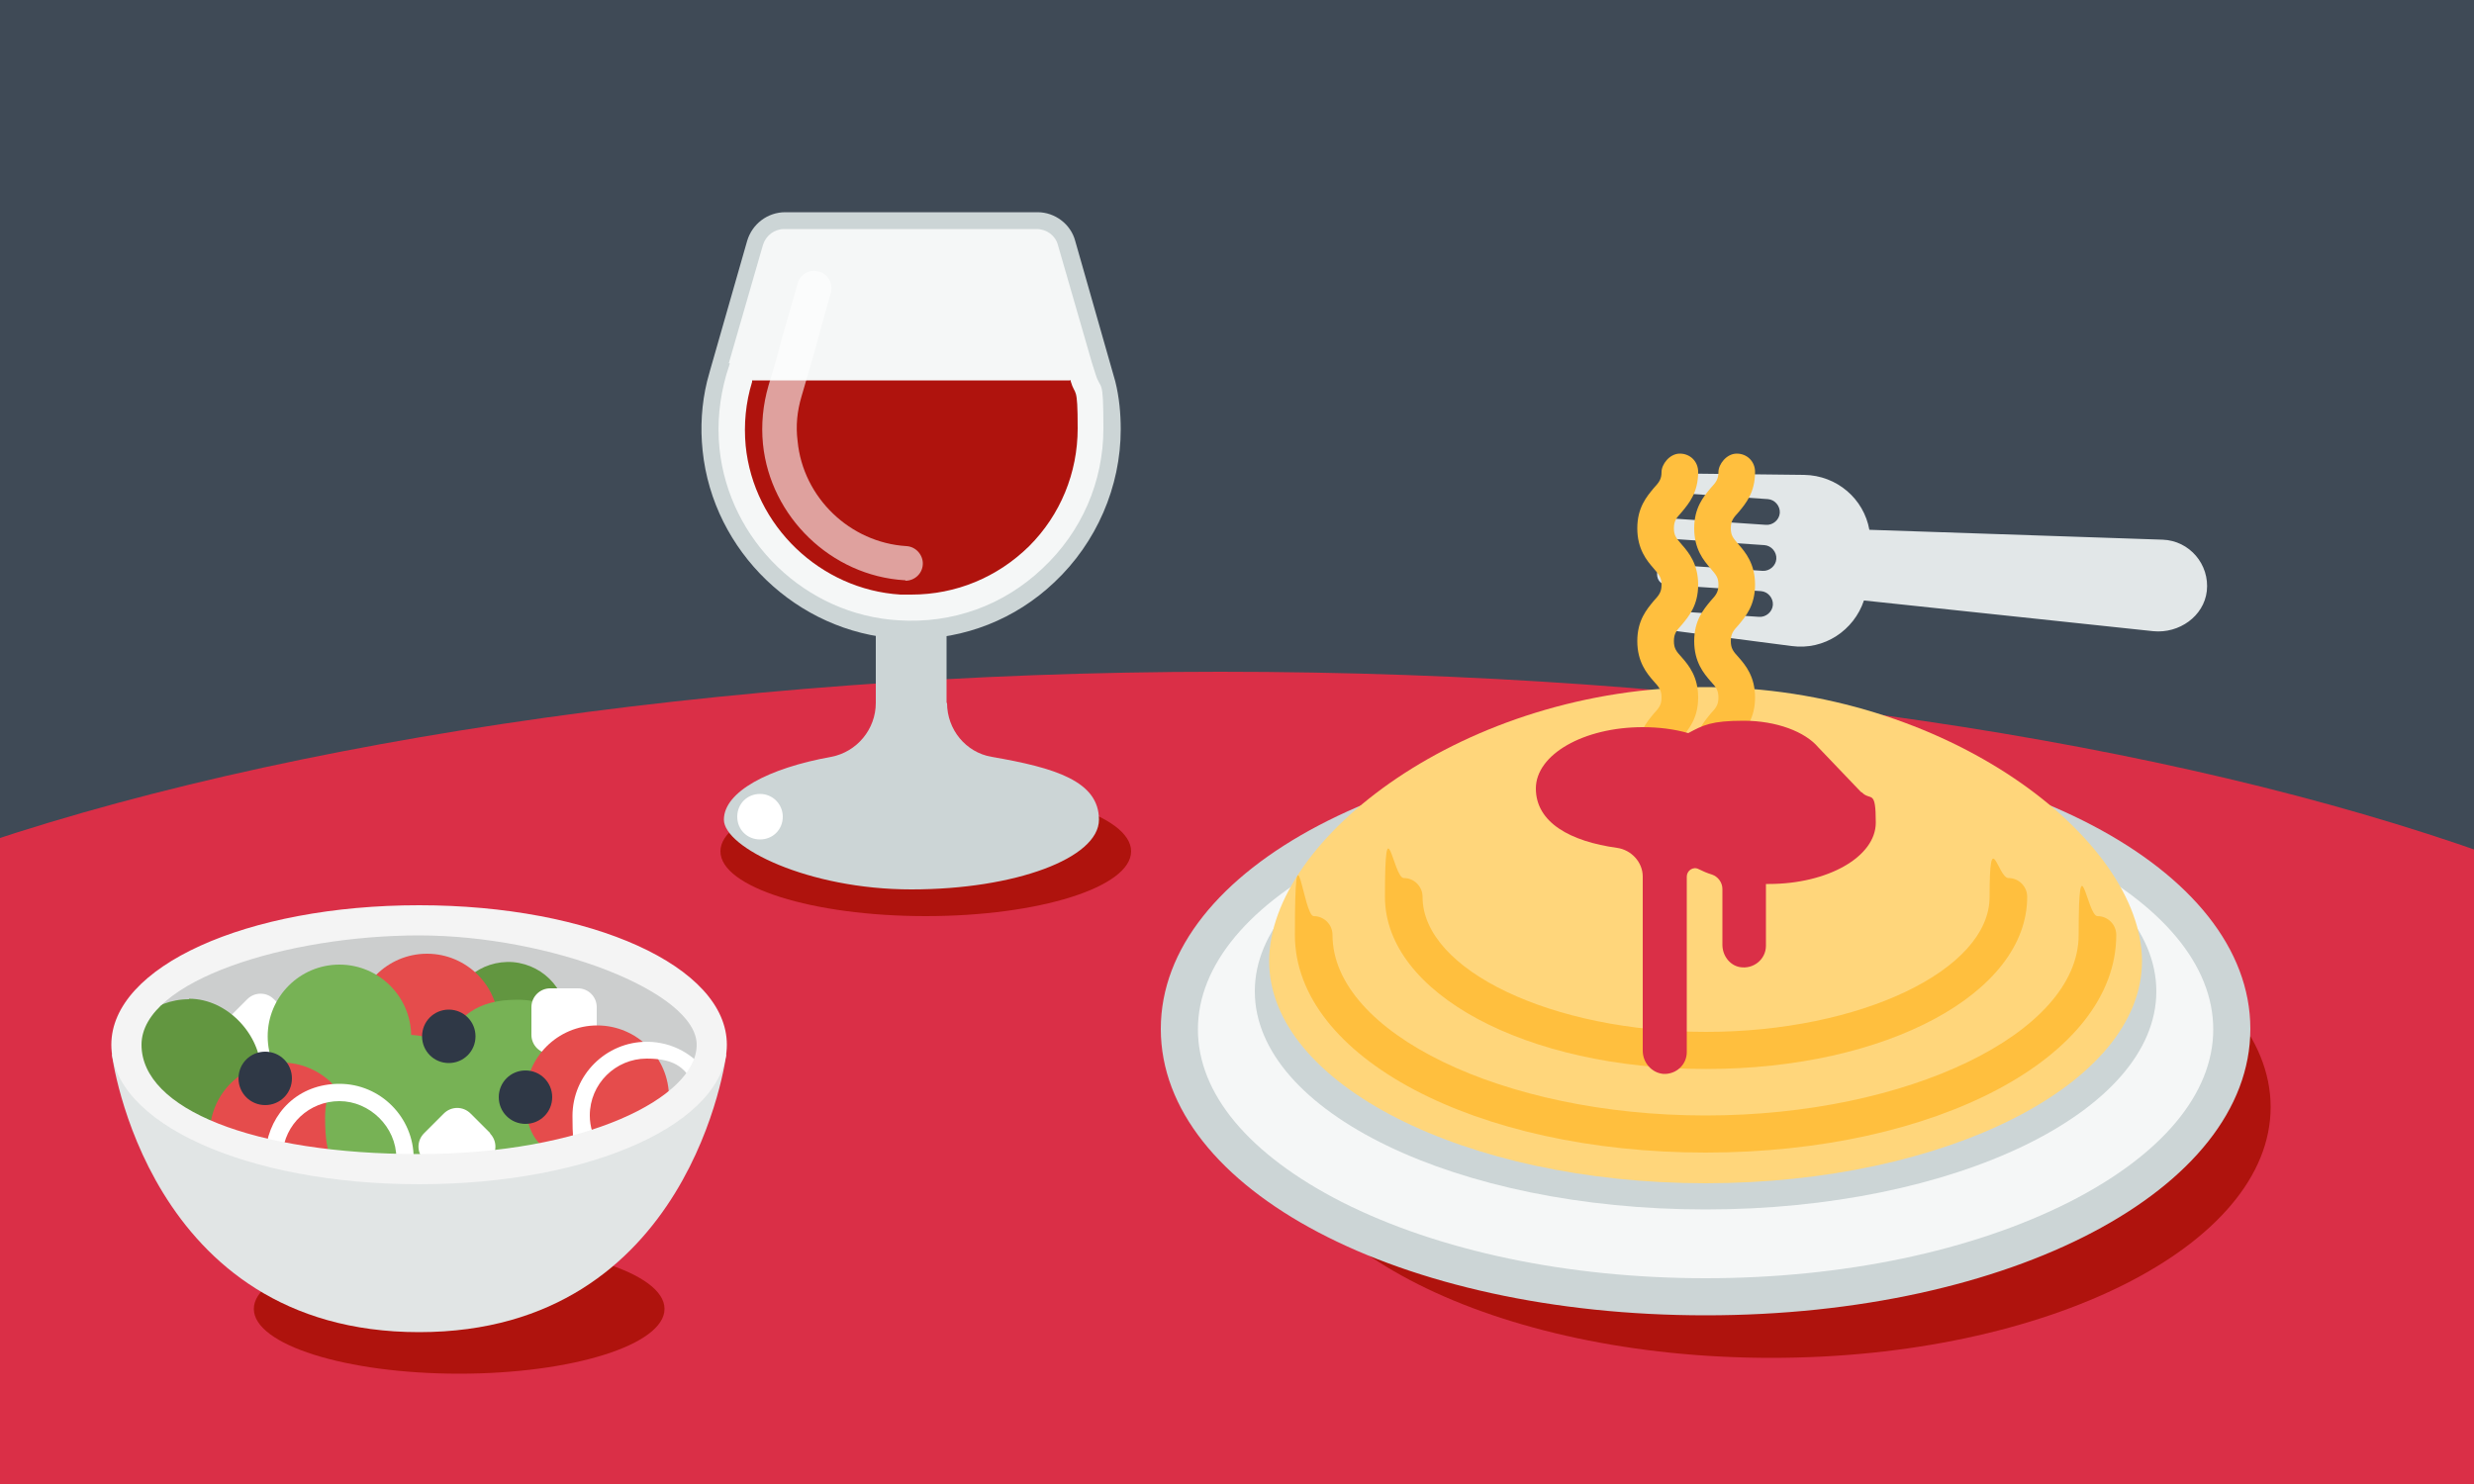
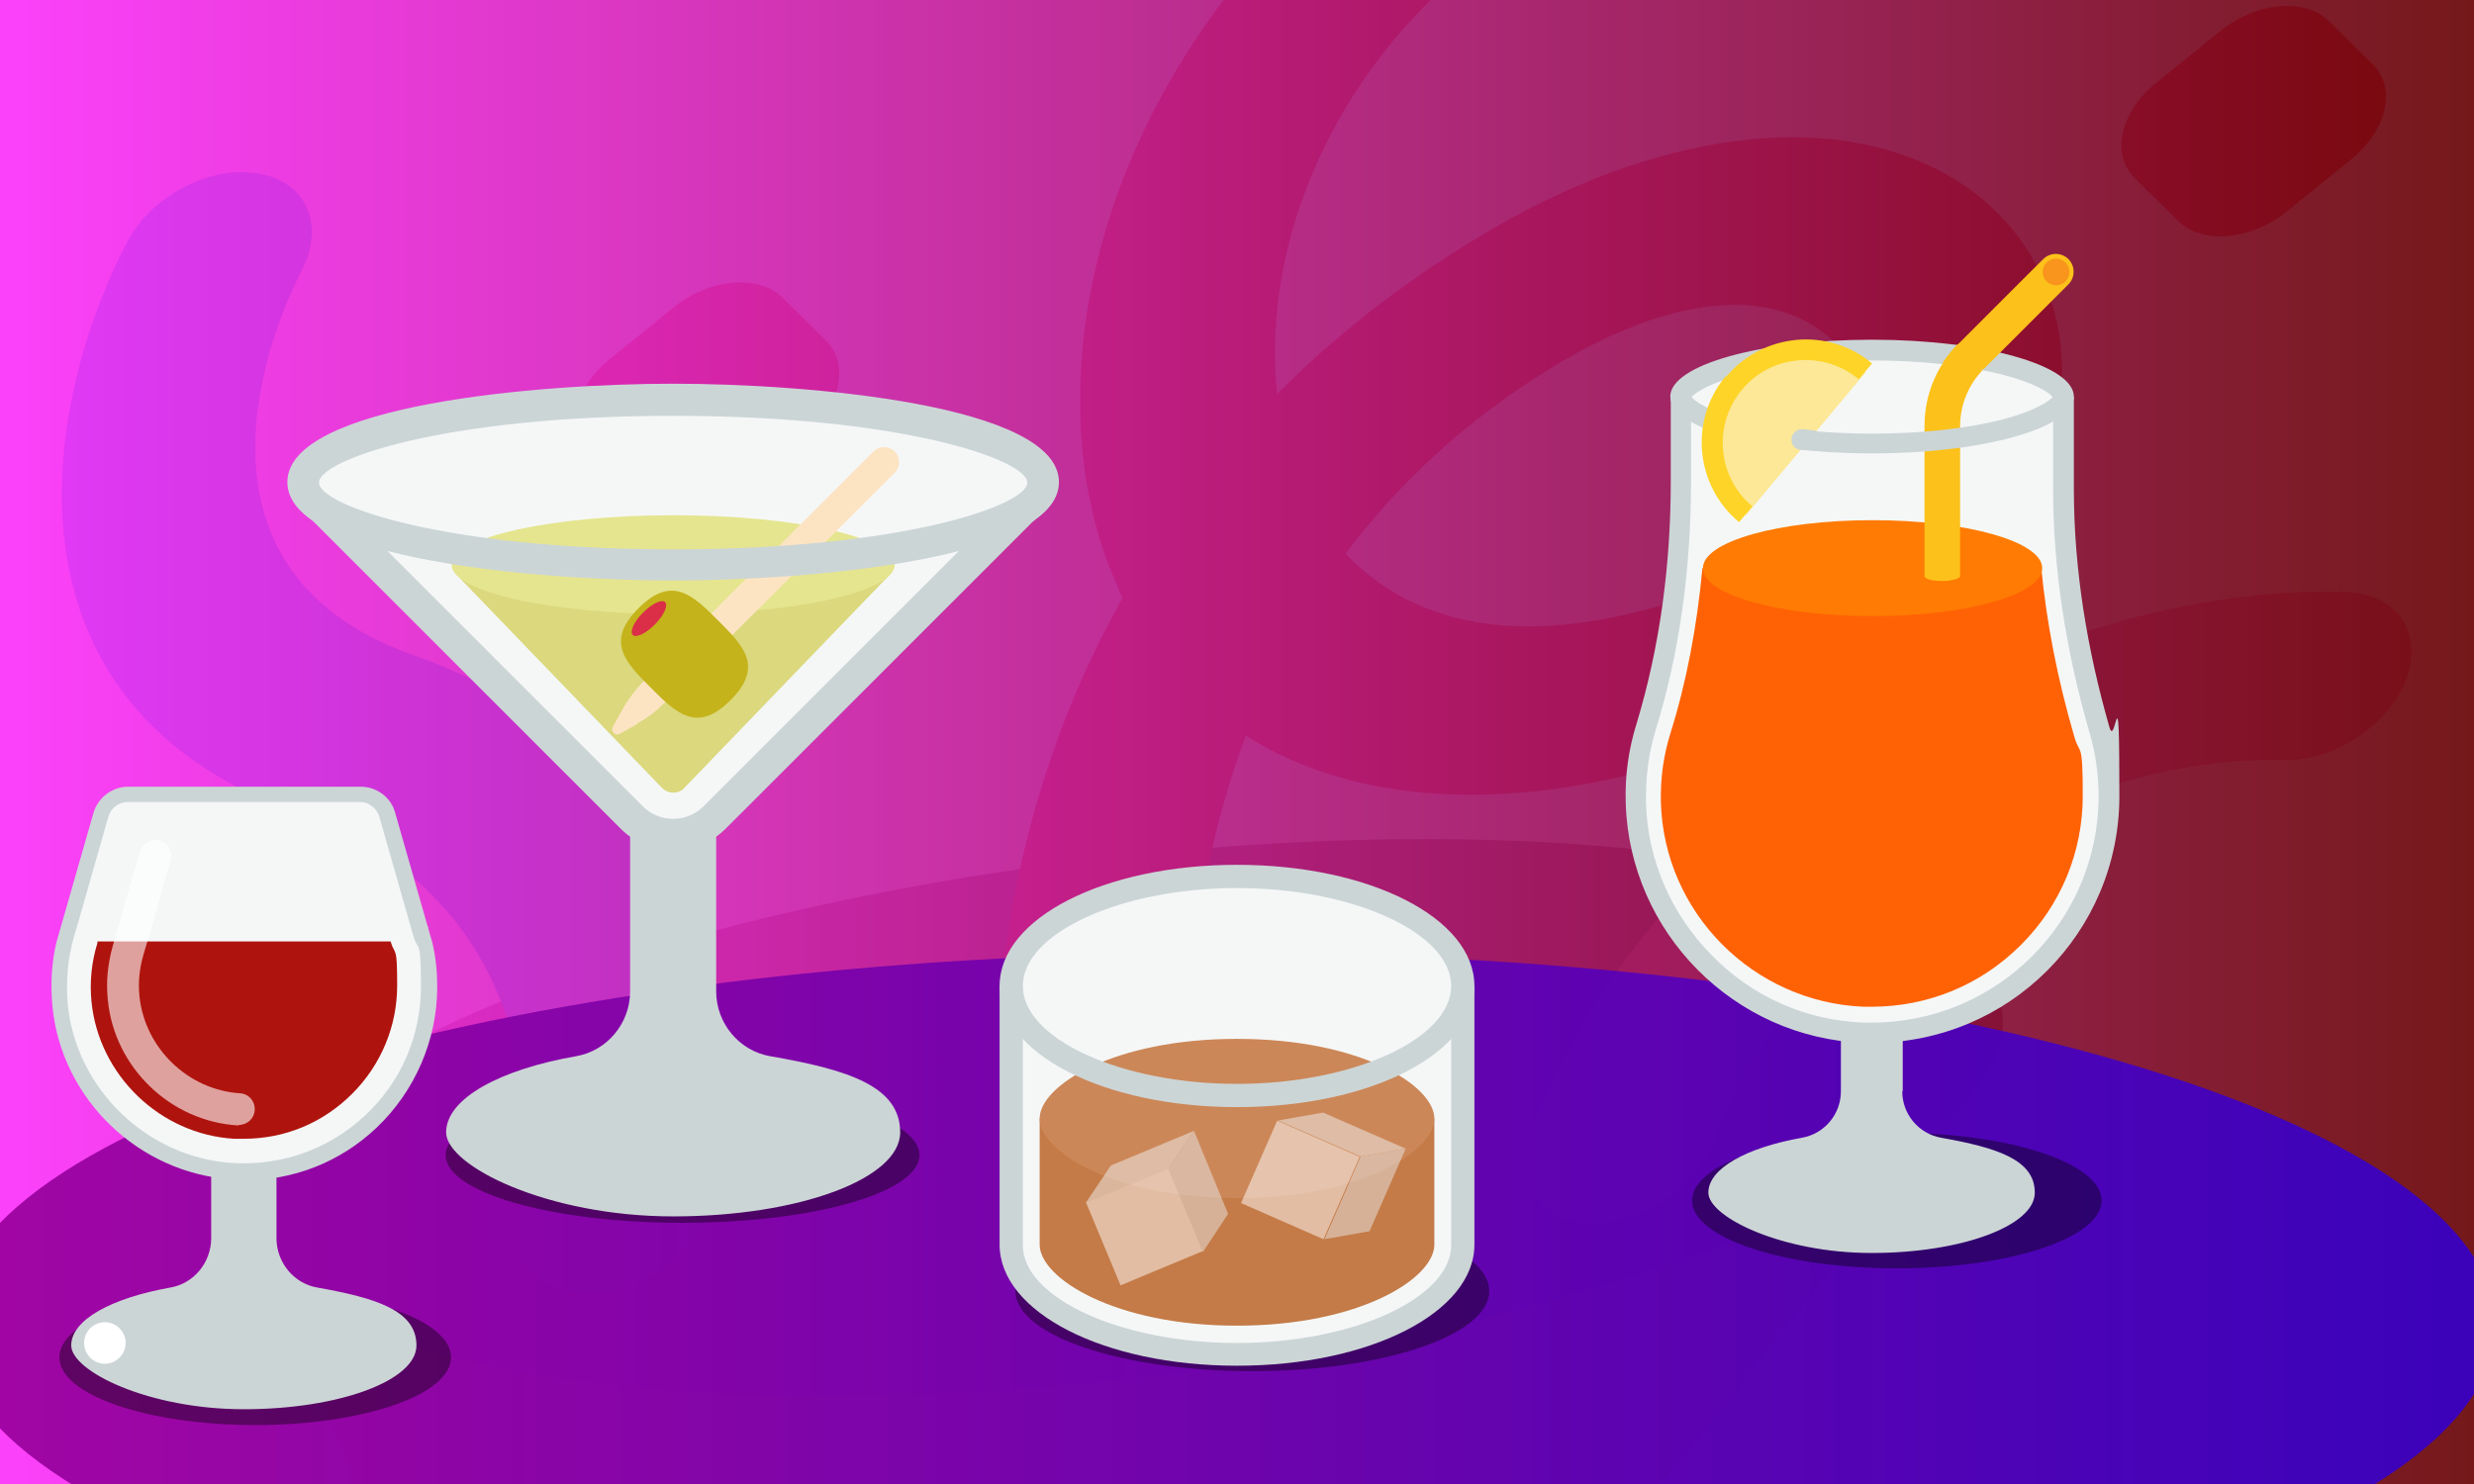
- <svg xmlns="http://www.w3.org/2000/svg" id="Layer_1" version="1.1" viewBox="0 0 500 300">
+ <svg xmlns="http://www.w3.org/2000/svg" id="Layer_1" version="1.1" viewBox="0 0 500.2 300">
  <defs>
    <style>
      .st0 {
-         fill: #cccece;
+         fill: #f48fb1;
      }

      .st1 {
-         fill: #e1e5e5;
+         fill: #f9941c;
      }

      .st2 {
-         fill: #629640;
+         fill: #ffcf00;
      }

      .st3 {
+         fill: #fce897;
+       }
+ 
+       .st4 {
+         fill: url(#linear-gradient1);
+       }
+ 
+       .st4, .st5 {
+         opacity: .9;
+       }
+ 
+       .st6 {
        fill: #af130d;
      }

-       .st4 {
-         fill: #f4f4f4;
+       .st7 {
+         fill: #ff7b03;
+       }
+ 
+       .st8 {
+         fill: #fcc11a;
+       }
+ 
+       .st9 {
+         fill: #f0f2f2;
+       }
+ 
+       .st10 {
+         fill: #fce4c3;
+       }
+ 
+       .st11 {
+         fill: #ccd5d6;
      }

      .st5 {
-         fill: #ffbf3e;
-       }
- 
-       .st6 {
-         fill: #2f3846;
-       }
- 
-       .st7 {
-         fill: #ccd5d6;
-       }
- 
-       .st8 {
+         fill: url(#linear-gradient);
+       }
+ 
+       .st12 {
+         fill: #e5e58f;
+       }
+ 
+       .st13 {
        fill: #da2f47;
      }

-       .st9 {
-         fill: #e2e7e8;
-       }
- 
-       .st10 {
+       .st14 {
+         fill: #c4b31a;
+       }
+ 
+       .st15 {
+         fill: #966661;
+       }
+ 
+       .st16 {
+         fill: #dbd87d;
+       }
+ 
+       .st17 {
        fill: #fff;
      }

-       .st11 {
+       .st18 {
+         fill: #f7473d;
+       }
+ 
+       .st19 {
+         fill: #fed428;
+       }
+ 
+       .st20 {
+         fill: #c47b47;
+       }
+ 
+       .st21 {
+         opacity: .5;
+       }
+ 
+       .st22 {
+         opacity: .4;
+       }
+ 
+       .st23 {
        opacity: .6;
      }

-       .st12 {
-         fill: #ffd67b;
-       }
- 
-       .st13 {
-         fill: #77b255;
-       }
- 
-       .st14 {
-         fill: #3f4a56;
-       }
- 
-       .st15 {
+       .st24 {
+         fill: #ff6204;
+       }
+ 
+       .st25 {
+         fill: #03a9f4;
+       }
+ 
+       .st26 {
        fill: #f5f7f7;
      }

-       .st16 {
-         fill: #e54c4c;
+       .st27 {
+         fill: #cc8758;
+       }
+ 
+       .st28 {
+         fill: #e8e8e8;
      }
    </style>
+     <linearGradient id="linear-gradient" x1="-6.5" y1="153.4" x2="504.5" y2="153.4" gradientUnits="userSpaceOnUse">
+       <stop offset="0" stop-color="#ff2eff" />
+       <stop offset="1" stop-color="#600" />
+     </linearGradient>
+     <linearGradient id="linear-gradient1" x1="-9.8" y1="268.1" x2="504.5" y2="268.1" gradientUnits="userSpaceOnUse">
+       <stop offset="0" stop-color="#909" />
+       <stop offset="1" stop-color="#30c" />
+     </linearGradient>
  </defs>
-   <rect class="st14" x="-10" y="-6" width="512" height="286.7" />
-   <path class="st8" d="M502.8,172.7c-63.8-22.7-155-36.9-256.2-36.9S48.5,150.9-15.5,174.8c0,6.9-.2,13.8-.3,20.7-.7,36.8-1.9,73.5-2.8,110.3,2.7-.5,5.5-.8,8.3-.8,44.3,0,88.6-.2,132.9-.5,78.2-.5,156.4-1.1,234.5-1.3,36.5,0,72.8.9,109.3,2,13.8.4,27.6.7,41.4.7-1.5-44.4-3-88.8-4.9-133.2Z" />
-   <ellipse class="st3" cx="187.1" cy="172.1" rx="41.5" ry="13.1" />
-   <ellipse class="st3" cx="92.8" cy="264.6" rx="41.5" ry="13.1" />
-   <ellipse class="st3" cx="358" cy="223.8" rx="100.9" ry="50.7" />
-   <g>
+   <g>
+     <path class="st2" d="M397.3,222.9l-160.3,201.6c-32,40.2-94.4,45.7-109.4,9.6L52.7,253.1c-4.1-9.9,7.4-23.4,21-24.6l313.1-27.4c13.6-1.2,19.4,10.8,10.6,21.8Z" />
+     <path class="st15" d="M404.5,210.5c6.7-29.9-67.1-47.2-164.8-38.6-97.7,8.6-182.2,39.7-188.9,69.6-6.7,29.9,67.1,47.2,164.8,38.6,97.7-8.6,182.2-39.7,188.9-69.6Z" />
+     <path class="st25" d="M121,261.4c-10.5.9-17.5-5.7-15.6-14.9.5-2.7,11.4-62-44.9-81.9C-3.7,141.9,9.8,78.9,25.8,48.8c4.9-9.3,16.8-15.4,26.5-13.7,9.7,1.7,13.5,10.5,8.6,19.8-3.1,5.9-29.2,59.3,22.7,77.6,76.7,27.1,61.2,106.7,60.5,110.1-1.9,9.3-12.2,17.8-22.9,18.9,0,0-.2,0-.3,0Z" />
+     <path class="st0" d="M324.2,247.3c-.8,0-1.6,0-2.4,0-10.3-.2-16-8-12.6-17.4,22.5-62.3,96.5-111.8,164.8-110.2,10.3.2,16,8,12.6,17.4-3.4,9.4-14.6,16.9-24.8,16.6-47.8-1-99.5,33.5-115.2,77-3.1,8.7-12.9,15.7-22.5,16.5Z" />
+     <path class="st18" d="M217.9,232.5c-8.6.8-15.3-3.6-15.9-11.1-.2-3-3.2-50.5,25-100.5-.5-.9-.9-1.9-1.3-2.9-17-38.2-5.8-100.6,48.5-146,8.9-7.4,21.2-8.7,27.4-2.9,6.3,5.8,4.2,16.5-4.7,23.9-30.5,25.4-41.6,59.9-38.7,86.7,11.3-11.4,25-22.3,41.3-32.1,35-21,70-25.6,93.7-12.5,22,12.2,29.6,37.3,18.9,62.4-11.2,26.5-39.6,47.6-78,58-33,8.9-61.6,6.3-82.2-6.7-12.4,32.6-10.6,60.3-10.6,60.7.6,8.8-7.6,18.6-18.5,21.9-1.7.5-3.4.8-5,1ZM272.1,112c10,10.6,28.4,20,61,11.2,22.1-6,37.1-16.1,42.3-28.4,4.9-11.5.8-23.6-9.7-29.5-12.3-6.9-30.4-3.9-50.9,8.4-18.5,11.1-32.3,24.4-42.7,38.2Z" />
+     <path class="st18" d="M162.7,88.1l-13.1,10.6c-7.2,5.8-17,6.7-21.9,1.9l-8.8-8.7c-4.9-4.8-2.9-13.3,4.3-19.2l13.1-10.6c7.2-5.8,17-6.7,21.9-1.9l8.8,8.7c4.9,4.8,2.9,13.3-4.3,19.2Z" />
+     <path class="st18" d="M55.8,205.4l-14.5,11.7c-3.6,2.9-8.5,3.3-10.9,1l-9.7-9.6c-2.4-2.4-1.5-6.7,2.1-9.6l14.5-11.7c3.6-2.9,8.5-3.3,10.9-1l9.7,9.6c2.4,2.4,1.5,6.7-2.1,9.6Z" />
+     <path class="st18" d="M475.4,32.2l-13.1,10.6c-7.2,5.8-17,6.7-21.9,1.9l-8.8-8.7c-4.9-4.8-2.9-13.3,4.3-19.2l13.1-10.6c7.2-5.8,17-6.7,21.9-1.9l8.8,8.7c4.9,4.8,2.9,13.3-4.3,19.2Z" />
+   </g>
+   <rect class="st5" x="-6.5" y="-2.4" width="511" height="311.5" />
+   <ellipse class="st4" cx="247.3" cy="268.1" rx="257.2" ry="75.4" />
+   <ellipse class="st22" cx="138" cy="233.6" rx="47.9" ry="13.7" />
+   <ellipse class="st22" cx="253.2" cy="261.1" rx="47.9" ry="16.2" />
+   <ellipse class="st22" cx="383.5" cy="242.8" rx="41.4" ry="13.7" />
+   <ellipse class="st22" cx="51.6" cy="274.5" rx="39.6" ry="13.7" />
+   <g>
+     <path class="st11" d="M144.8,200.5v-31.6h-17.4v31.6c0,6.4-4.6,12-10.9,13.1-15.5,2.7-26.3,8.6-26.3,15.4s20.5,17,45.9,17,45.9-7.6,45.9-17-10.7-12.7-26.3-15.4c-6.3-1.1-10.9-6.7-10.9-13.1Z" />
+     <path class="st26" d="M136.1,168.9c-3.2,0-6.1-1.2-8.4-3.5l-60.8-60.8h138.3l-60.8,60.8c-2.2,2.2-5.2,3.5-8.4,3.5Z" />
+     <path class="st11" d="M197.5,107.8l-55.3,55.3c-1.6,1.6-3.8,2.5-6.1,2.5s-4.5-.9-6.1-2.5l-55.3-55.3h122.9M212.9,101.4H59.3l66.2,66.2c2.9,2.9,6.8,4.4,10.6,4.4s7.7-1.5,10.6-4.4l66.2-66.2h0Z" />
+     <path class="st26" d="M210.9,97.6c0-9.2-33.5-16.7-74.8-16.7s-74.8,7.5-74.8,16.7,33.5,16.7,74.8,16.7,74.8-7.5,74.8-16.7Z" />
+     <path class="st16" d="M91.8,115.7l42,43.6c.6.6,1.4,1,2.3,1s1.7-.3,2.3-1l42-43.6h-88.7Z" />
+     <path class="st12" d="M180.9,114.2c0-5.5-20.1-10-44.8-10s-44.8,4.5-44.8,10,20.1,10,44.8,10,44.8-4.5,44.8-10Z" />
    <g>
-       <path class="st7" d="M191.3,142.1v-26.1h-14.3v26.1c0,5.3-3.8,9.9-9,10.9-12.8,2.3-21.7,7.1-21.7,12.7s17,14.1,37.9,14.1,37.9-6.3,37.9-14.1-8.9-10.5-21.7-12.7c-5.2-.9-9-5.5-9-10.9Z" />
+       <path class="st10" d="M128.9,146.4l-3.6,2c-.9.5-1.9-.5-1.4-1.4l2-3.6c1.1-2,2.5-3.8,4-5.4l46.7-46.7c1.2-1.2,3.1-1.2,4.3,0h0c1.2,1.2,1.2,3.1,0,4.3l-46.7,46.7c-1.6,1.6-3.4,3-5.4,4Z" />
      <g>
-         <path class="st15" d="M223.1,75.2h0l-7.5-26.2c-.8-2.7-3.2-4.5-6-4.5h-51c-2.8,0-5.2,1.8-6,4.5l-7.5,26.2h0c-1.4,4.9-2,10.2-1.5,15.6,2,19.6,18.1,35.2,37.8,36.4,23.6,1.5,43.2-17.2,43.2-40.5s-.6-7.8-1.7-11.5Z" />
-         <path class="st7" d="M184.2,129.1c-.9,0-1.8,0-2.7,0-20.4-1.3-37.4-17.6-39.5-38-.5-4.7-.2-9.5.9-14h0l.6-2.2,7.5-26.2c1-3.4,4.1-5.8,7.7-5.8h51c3.5,0,6.7,2.4,7.6,5.8l8.1,28.4h0c.8,3.2,1.1,6.5,1.1,9.7,0,11.6-4.9,22.9-13.4,30.9-7.9,7.5-18.1,11.5-29,11.5ZM147.5,73.5h0l-.7,2.2c-1.4,4.9-1.9,9.9-1.4,14.9,1.9,18.7,17.4,33.7,36.2,34.8,10.9.7,21.2-3,29.1-10.5,7.9-7.4,12.3-17.5,12.3-28.3s-.5-7.4-1.6-11l-.7-2.2h0l-6.9-23.9c-.5-1.9-2.3-3.2-4.3-3.2h-51c-2,0-3.7,1.3-4.3,3.2l-6.9,23.9Z" />
-       </g>
-       <path class="st3" d="M216.3,76.9h-64.3v.3c-1.3,4.2-1.7,8.6-1.3,12.9,1.6,16.2,15.1,29.1,31.3,30.1.7,0,1.5,0,2.2,0,9,0,17.4-3.5,23.8-9.8,6.3-6.3,9.8-14.8,9.8-23.8s-.5-6.4-1.4-9.5v-.3Z" />
-       <g class="st11">
-         <path class="st10" d="M183,117.3c0,0-.1,0-.2,0-14.8-.9-27.1-12.8-28.6-27.5-.4-4,0-8,1.1-11.8l1.9-6.4.8-3.1,3.2-11.2c.5-1.9,2.5-2.9,4.3-2.4,1.9.5,2.9,2.5,2.4,4.3l-1.9,6.8h0l-1.2,4.5-2.8,9.6c-.9,3-1.2,6-.8,9.1,1.1,11.4,10.6,20.5,22,21.2,1.9.1,3.4,1.8,3.3,3.7-.1,1.9-1.7,3.3-3.5,3.3Z" />
-       </g>
-     </g>
-     <path class="st10" d="M158.2,165.1c0-2.5-2-4.6-4.6-4.6s-4.6,2-4.6,4.6,2,4.6,4.6,4.6,4.6-2,4.6-4.6Z" />
-   </g>
-   <g>
-     <path class="st9" d="M376.8,121.4l58.4,6.2c5.2.5,10.2-3,10.8-8.1.6-5.4-3.5-10.2-8.9-10.4l-59.3-2c-1.1-6.2-6.5-11-13.2-11.1l-26.4-.3c-1,0-1.9.8-1.9,1.8h0c0,1.1.7,2,1.8,2.1l19.2,1.3c1.4.1,2.5,1.4,2.4,2.8h0c-.1,1.4-1.4,2.5-2.8,2.4l-19.2-1.3c-1.1,0-2,.7-2.1,1.8v.2c0,1.1.7,2,1.8,2.1l19.2,1.3c1.4.1,2.5,1.4,2.4,2.8-.1,1.4-1.4,2.5-2.8,2.4l-19.2-1.3c-1.1,0-2,.7-2.1,1.8v.2c0,1.1.7,2,1.8,2.1l19.2,1.3c1.4.1,2.5,1.4,2.4,2.8-.1,1.4-1.4,2.5-2.8,2.4l-19.2-1.3c-1.1,0-2,.7-2.1,1.8h0c0,1,.7,1.9,1.7,2l26.2,3.4c6.6.9,12.6-3.2,14.6-9.2Z" />
-     <ellipse class="st15" cx="344.7" cy="208" rx="106.3" ry="54.1" />
-     <path class="st7" d="M344.7,265.9c-61.8,0-110.1-25.4-110.1-57.9s48.4-57.9,110.1-57.9,110.1,25.4,110.1,57.9-48.4,57.9-110.1,57.9ZM344.7,157.8c-27.8,0-53.9,5.5-73.5,15.4-18.7,9.5-29.1,21.9-29.1,34.9s10.3,25.3,29.1,34.9c19.6,9.9,45.7,15.4,73.5,15.4s53.9-5.5,73.5-15.4c18.7-9.5,29.1-21.9,29.1-34.9s-10.3-25.3-29.1-34.9c-19.6-9.9-45.7-15.4-73.5-15.4Z" />
-     <ellipse class="st7" cx="344.7" cy="200.4" rx="91.1" ry="44.1" />
-     <path class="st12" d="M432.9,194.3c0,24.8-39.5,44.9-88.2,44.9s-88.2-20.1-88.2-44.9,39.5-55.4,88.2-55.4,88.2,30.7,88.2,55.4Z" />
-     <path class="st5" d="M344.7,233c-46.5,0-83-19.3-83-44s1.7-3.8,3.8-3.8,3.8,1.7,3.8,3.8c0,19.8,34.5,36.5,75.4,36.5s75.4-16.7,75.4-36.5,1.7-3.8,3.8-3.8,3.8,1.7,3.8,3.8c0,24.7-36.4,44-83,44Z" />
-     <path class="st5" d="M344.7,216.1c-36.3,0-64.8-15.3-64.8-34.8s1.7-3.8,3.8-3.8,3.8,1.7,3.8,3.8c0,14.8,26.2,27.3,57.3,27.3s57.3-12.5,57.3-27.3,1.7-3.8,3.8-3.8,3.8,1.7,3.8,3.8c0,19.5-28.5,34.8-64.8,34.8Z" />
-     <path class="st5" d="M339.5,167.5c-2,0-3.7-1.6-3.7-3.7s-.5-2.1-1.6-3.3c-1.4-1.6-3.3-3.9-3.3-8.1s1.9-6.4,3.3-8.1c1.1-1.2,1.6-1.8,1.6-3.3s-.5-2.1-1.6-3.3c-1.4-1.6-3.3-3.9-3.3-8.1s1.9-6.4,3.3-8.1c1.1-1.2,1.6-1.8,1.6-3.3s-.5-2-1.6-3.3c-1.4-1.6-3.3-3.9-3.3-8.1s1.9-6.4,3.3-8.1c1.1-1.2,1.6-1.8,1.6-3.3s1.6-3.7,3.7-3.7,3.7,1.6,3.7,3.7c0,4.2-1.9,6.4-3.3,8.1-1.1,1.2-1.6,1.8-1.6,3.3s.5,2,1.6,3.3c1.4,1.6,3.3,3.9,3.3,8.1s-1.9,6.4-3.3,8.1c-1.1,1.2-1.6,1.8-1.6,3.3s.5,2.1,1.6,3.3c1.4,1.6,3.3,3.9,3.3,8.1s-1.9,6.4-3.3,8.1c-1.1,1.2-1.6,1.8-1.6,3.3s.5,2.1,1.6,3.3c1.4,1.6,3.3,3.9,3.3,8.1s-1.6,3.7-3.7,3.7Z" />
-     <path class="st5" d="M351,167.5c-2,0-3.7-1.6-3.7-3.7s-.5-2.1-1.6-3.3c-1.4-1.6-3.3-3.9-3.3-8.1s1.9-6.4,3.3-8.1c1.1-1.2,1.6-1.8,1.6-3.3s-.5-2.1-1.6-3.3c-1.4-1.6-3.3-3.9-3.3-8.1s1.9-6.4,3.3-8.1c1.1-1.2,1.6-1.8,1.6-3.3s-.5-2-1.6-3.3c-1.4-1.6-3.3-3.9-3.3-8.1s1.9-6.4,3.3-8.1c1.1-1.2,1.6-1.8,1.6-3.3s1.6-3.7,3.7-3.7,3.7,1.6,3.7,3.7c0,4.2-1.9,6.4-3.3,8.1-1.1,1.2-1.6,1.8-1.6,3.3s.5,2,1.6,3.3c1.4,1.6,3.3,3.9,3.3,8.1s-1.9,6.4-3.3,8.1c-1.1,1.2-1.6,1.8-1.6,3.3s.5,2.1,1.6,3.3c1.4,1.6,3.3,3.9,3.3,8.1s-1.9,6.4-3.3,8.1c-1.1,1.2-1.6,1.8-1.6,3.3s.5,2.1,1.6,3.3c1.4,1.6,3.3,3.9,3.3,8.1s-1.6,3.7-3.7,3.7Z" />
-     <path class="st8" d="M376.1,160.1h0s-8.6-9-8.6-9h0c-2.7-3.2-8.5-5.4-15.1-5.4s-8.2.9-11.2,2.5c-2.8-.8-5.9-1.2-9.2-1.2-11.9,0-21.6,5.5-21.6,12.4s7,10.7,16.4,12c2.9.4,5.2,2.9,5.2,5.8v35.2c0,2.4,1.8,4.5,4.2,4.7,2.6.1,4.7-1.9,4.7-4.4v-35.5c0-1.2,1.3-2.1,2.4-1.5.8.4,1.7.8,2.7,1.1,1.2.4,2.1,1.6,2.1,2.9v11.3c0,2.1,1.4,4.1,3.5,4.5,2.8.5,5.3-1.6,5.3-4.3v-12.5c.2,0,.4,0,.6,0,11.9,0,21.6-5.5,21.6-12.4s-1-4.3-2.8-6.1Z" />
-   </g>
-   <g>
-     <path class="st1" d="M84.7,213.9l-62.1-.8s7,56.2,62.1,56.2,62.1-56.2,62.1-56.2l-62.1.8Z" />
-     <path class="st0" d="M143,215.4c0-.2.2-.4.2-.6,0-.2.2-.5.2-.7,0-.2,0-.4.1-.5,0-.3.1-.5.1-.8,0-.1,0-.2,0-.4,0-.4,0-.8,0-1.1,0-13.9-26.5-25.1-59.2-25.1s-59.2,11.3-59.2,25.1,0,.8,0,1.1c0,.1,0,.2,0,.4,0,.3,0,.5.1.8,0,.2,0,.4.1.6,0,.2.1.5.2.7,0,.2.2.4.2.6,0,0,0,.2.1.3,5,11.7,29.1,20.6,58.2,20.6s53.2-8.9,58.2-20.6c0-.1,0-.2.1-.3Z" />
-     <path class="st2" d="M114.6,207.4c.5-6.6-4.3-12.3-10.9-12.9-6.6-.5-12.3,4.3-12.9,10.9-.5,6.6,4.3,12.3,10.9,12.9,6.6.5,12.3-4.3,12.9-10.9Z" />
-     <rect class="st10" x="46.1" y="202" width="13.2" height="13.2" rx="3.8" ry="3.8" transform="translate(-132.1 98.4) rotate(-45)" />
-     <path class="st16" d="M100.8,207.3c0-8-6.5-14.5-14.5-14.5s-14.5,6.5-14.5,14.5,6.5,14.5,14.5,14.5,14.5-6.5,14.5-14.5Z" />
-     <path class="st13" d="M83.1,209.5c0-8-6.5-14.5-14.5-14.5s-14.5,6.5-14.5,14.5,6.5,14.5,14.5,14.5,14.5-6.5,14.5-14.5Z" />
-     <path class="st2" d="M38.2,202c-7.3,0-13.3,5.4-14.3,12.3l4.7,4.8,13.9,10.2-.9,1.2c6.4-1.5,11.1-7.2,11.1-14.1s-6.5-14.5-14.5-14.5Z" />
-     <path class="st16" d="M70.3,234.8c.7-1.7,1.1-3.5,1.1-5.5,0-8-6.5-14.5-14.5-14.5s-14.2,6.2-14.5,13.9l27.9,6Z" />
-     <path class="st13" d="M74.4,236.1s12.7.1,21.2.1c.6-.8,1.2-1.6,1.6-2.5.7.3,1.4.6,2.1.9,0,.5.2,1.1.3,1.6,2,0,3.4,0,3.5,0,.6-.2,26.7-8.9,28.5-9.5-1.7-4.8-5.6-8.5-10.4-10.1-1.1-8.2-8.1-14.5-16.6-14.5s-12,3.6-14.8,8.9c-2.2-1.1-4.8-1.8-7.4-1.8-9.3,0-16.7,7.5-16.7,16.7s1.9,8.8,4.9,11.8l3.9-1.6Z" />
-     <path class="st10" d="M57.1,233.3c.4-6,5.4-10.7,11.5-10.7s11.5,5.2,11.5,11.5-.1,1.8-.3,2.6l3.5.2c.2-.9.3-1.8.3-2.8,0-8.2-6.7-15-15-15s-14,5.8-14.9,13.3l3.4.8Z" />
-     <path class="st6" d="M59,218c0,3-2.4,5.4-5.4,5.4s-5.4-2.4-5.4-5.4,2.4-5.4,5.4-5.4,5.4,2.4,5.4,5.4Z" />
-     <rect class="st10" x="107.4" y="199.8" width="13.2" height="13.2" rx="3.8" ry="3.8" />
-     <path class="st16" d="M134,227.6c.8-1.8,1.2-3.7,1.2-5.8,0-8-6.5-14.5-14.5-14.5s-14.5,6.5-14.5,14.5,2.9,10.1,7.3,12.6l20.5-6.8Z" />
-     <path class="st10" d="M99.1,229.1l-4-4c-1.5-1.5-3.9-1.5-5.4,0l-4,4c-1.5,1.5-1.5,3.9,0,5.4l1,1,8.9.4.5,1.5,2.9-2.9c1.5-1.5,1.5-3.9,0-5.4Z" />
-     <path class="st10" d="M121,231.6c-1.1-1.8-1.8-3.8-1.8-6.1,0-6.4,5.2-11.5,11.5-11.5s7.9,2.3,9.9,5.7c1.4-1.4,2.4-2.5,2.5-2.5-2.7-4-7.2-6.6-12.4-6.6-8.2,0-15,6.7-15,15s.7,5,1.8,7.1c1-.3,2.2-.7,3.4-1.1Z" />
-     <path class="st6" d="M96.1,209.5c0,3-2.4,5.4-5.4,5.4s-5.4-2.4-5.4-5.4,2.4-5.4,5.4-5.4,5.4,2.4,5.4,5.4Z" />
-     <path class="st6" d="M111.6,221.8c0,3-2.4,5.4-5.4,5.4s-5.4-2.4-5.4-5.4,2.4-5.4,5.4-5.4,5.4,2.4,5.4,5.4Z" />
-     <path class="st4" d="M84.7,239.4c-34.9,0-62.2-12.4-62.2-28.2s27.3-28.2,62.2-28.2,62.2,12.4,62.2,28.2-27.3,28.2-62.2,28.2ZM84.7,189.1c-26.5,0-56.1,9.1-56.1,22.1s22.6,22.1,56.1,22.1,56.1-11.4,56.1-22.1-29.6-22.1-56.1-22.1Z" />
+         <path class="st14" d="M147.7,141.6c-6.8,6.8-11,2.6-16.1-2.5s-9.3-9.3-2.5-16.1c6.8-6.8,11-2.6,16.1,2.5s9.3,9.3,2.5,16.1Z" />
+         <path class="st13" d="M130,123.9c-1.8,1.8-2.7,3.8-2.1,4.5.7.7,2.7-.3,4.5-2.1,1.8-1.8,2.7-3.8,2.1-4.5-.7-.7-2.7.3-4.5,2.1Z" />
+       </g>
+     </g>
+     <path class="st11" d="M136.1,117.4c-27,0-78-4.2-78-19.9s51-19.9,78-19.9,78,4.2,78,19.9-51,19.9-78,19.9ZM136.1,84.1c-46.3,0-71.6,8.9-71.6,13.5s25.3,13.5,71.6,13.5,71.6-8.9,71.6-13.5-25.3-13.5-71.6-13.5Z" />
+   </g>
+   <g>
+     <path class="st26" d="M204.4,201.7v50c0,12.2,20.4,22.1,45.7,22.1s45.7-9.9,45.7-22.1v-50h-91.3Z" />
+     <path class="st11" d="M250.1,276.2c-26.9,0-48-10.8-48-24.5v-52.4h96v52.4c0,13.7-21.1,24.5-48,24.5ZM206.8,204.1v47.7c0,10.7,19.8,19.8,43.3,19.8s43.3-9.1,43.3-19.8v-47.7h-86.6Z" />
+     <ellipse class="st26" cx="250.1" cy="199.4" rx="45.7" ry="22.1" />
+     <path class="st20" d="M210.2,226.2v25.5c0,6.8,15.2,16.4,39.9,16.4s39.9-9.5,39.9-16.4v-25.5h-79.8Z" />
+     <path class="st27" d="M250.1,242.3c-25.1,0-39.9-9.5-39.9-16.1s14.8-16.1,39.9-16.1,39.9,9.5,39.9,16.1-14.8,16.1-39.9,16.1Z" />
+     <path class="st11" d="M250.1,223.9c-26.9,0-48-10.8-48-24.5s21.1-24.5,48-24.5,48,10.8,48,24.5-21.1,24.5-48,24.5ZM250.1,179.6c-23.5,0-43.3,9.1-43.3,19.8s19.8,19.8,43.3,19.8,43.3-9.1,43.3-19.8-19.8-19.8-43.3-19.8Z" />
+     <g class="st21">
+       <rect class="st17" x="222.2" y="239.2" width="18.2" height="18.2" transform="translate(-77.5 107.7) rotate(-22.6)" />
+       <polygon class="st28" points="248.3 245.5 243.2 253.2 236.2 236.4 241.4 228.7 248.3 245.5" />
+       <polygon class="st9" points="219.5 243.3 236.2 236.4 241.4 228.7 224.6 235.7 219.5 243.3" />
+     </g>
+     <g class="st21">
+       <rect class="st17" x="254" y="229.5" width="18.2" height="18.2" transform="translate(117.9 -85.6) rotate(23.7)" />
+       <polygon class="st28" points="276.9 249 267.8 250.6 275.1 233.9 284.2 232.3 276.9 249" />
+       <polygon class="st9" points="258.4 226.6 275.1 233.9 284.2 232.3 267.5 225 258.4 226.6" />
+     </g>
+   </g>
+   <g>
+     <path class="st11" d="M384.7,220.7v-22.7h-12.5v22.7c0,4.6-3.3,8.6-7.9,9.4-11.2,2-18.9,6.2-18.9,11.1s14.8,12.2,33,12.2,33-5.5,33-12.2-7.7-9.1-18.9-11.1c-4.6-.8-7.9-4.8-7.9-9.4Z" />
+     <g>
+       <path class="st26" d="M378.5,208.8c-.6,0-1.2,0-1.8,0-25.1-.9-45.3-21.3-46-46.4-.2-5.3.6-10.5,2.1-15.5,4.7-15.1,7-31.8,7-49.6v-15h77.4v16.6c0,15.7,2.4,32.1,7.3,48.8,1.2,4.3,1.9,8.8,1.9,13.3,0,12.8-5,24.8-14,33.8-9,9-21.1,14-33.8,14h0Z" />
+       <path class="st11" d="M415.1,84.4v14.5c0,15.9,2.5,32.5,7.4,49.4,1.2,4.1,1.8,8.4,1.8,12.7,0,25.2-20.5,45.8-45.8,45.8s-1.2,0-1.7,0c-11.6-.4-22.5-5.2-30.7-13.6-8.2-8.3-13-19.3-13.3-30.8-.1-5.1.5-10.1,2-14.9,4.7-15.3,7.1-32.2,7.1-50.2v-12.9h73.2M419.3,80.2h-81.5v17.1c0,16.6-2.1,33.1-6.9,49-1.6,5.1-2.4,10.5-2.2,16.2.8,26.1,21.9,47.4,48,48.4.6,0,1.3,0,1.9,0,27.6,0,49.9-22.3,49.9-49.9s-.7-9.5-2-13.9c-4.5-15.7-7.2-31.9-7.2-48.2v-18.7h0Z" />
+       <path class="st26" d="M378.5,89.7c-23.6,0-38.7-5.6-38.7-9.4s15.1-9.4,38.7-9.4,38.7,5.6,38.7,9.4-15.1,9.4-38.7,9.4Z" />
+       <path class="st24" d="M412.8,114.9h-68.6c-1.1,11.8-3.2,23-6.5,33.5-1.4,4.5-2,9.1-1.9,13.8.6,22.4,18.7,40.5,41,41.4.5,0,1.1,0,1.6,0,11.4,0,22.1-4.4,30.2-12.5,8.1-8.1,12.5-18.8,12.5-30.2s-.6-8-1.7-11.9c-3.4-11.6-5.6-23-6.7-34.2Z" />
+       <path class="st7" d="M412.9,114.9c0-5.4-15.4-9.7-34.3-9.7s-34.3,4.3-34.3,9.7,15.4,9.7,34.3,9.7,34.3-4.3,34.3-9.7Z" />
+       <path class="st8" d="M418.2,52.4c-1.4-1.4-3.7-1.4-5.1,0l-17.1,17.1c-4.5,4.5-6.9,10.4-6.9,16.7v30.3c0,.6,1.6,1,3.6,1s3.6-.5,3.6-1v-30.3c0-4.3,1.7-8.5,4.8-11.6l17.1-17.1c1.4-1.4,1.4-3.7,0-5.1h0Z" />
+       <path class="st1" d="M418.4,55c0-1.5-1.2-2.7-2.7-2.7s-2.7,1.2-2.7,2.7,1.2,2.7,2.7,2.7,2.7-1.2,2.7-2.7Z" />
+       <path class="st11" d="M378.5,72.9c9.7,0,18.9,1,26.1,2.8,7,1.8,9.7,3.7,10.4,4.6-.7.8-3.4,2.8-10.4,4.6-7.1,1.8-16.4,2.8-26.1,2.8s-18.9-1-26.1-2.8c-7-1.8-9.7-3.7-10.4-4.6.7-.8,3.4-2.8,10.4-4.6,7.1-1.8,16.4-2.8,26.1-2.8M378.5,68.7c-22.5,0-40.8,5.1-40.8,11.5s18.2,11.5,40.8,11.5,40.8-5.2,40.8-11.5-18.2-11.5-40.8-11.5h0Z" />
+       <path class="st8" d="M400.9,74.8l3.5-3.5-6.3-2.3-2.4.7s-2,2.1-3,3.8l3.3,2,4.9-.8Z" />
+       <g>
+         <path class="st3" d="M377.2,75.2c-8-6.7-19.9-5.6-26.6,2.4-6.7,8-5.6,19.9,2.4,26.6l24.2-28.9Z" />
+         <path class="st19" d="M349,76.2c7.4-8.9,20.7-10.1,29.5-2.7l-2.7,3.2c-7.1-5.9-17.7-5-23.6,2.1-5.9,7.1-5,17.7,2.1,23.6l-2.7,3.2c-8.9-7.4-10.1-20.7-2.7-29.5Z" />
+       </g>
+       <path class="st11" d="M367.2,87.1l-2.5-.3c-.1,0-.3,0-.4,0-1.1,0-2.1.9-2.1,2.1s.9,2.1,2.1,2.1,1.8-.7,2-1.6c.2.1.4.2.4.2,0,0,.5-2.4.5-2.4Z" />
+     </g>
+   </g>
+   <g>
+     <g>
+       <path class="st11" d="M55.9,250.4v-24h-13.2v24c0,4.9-3.5,9.2-8.3,10-11.8,2.1-20,6.5-20,11.7s15.6,12.9,34.9,12.9,34.9-5.8,34.9-12.9-8.2-9.6-20-11.7c-4.8-.8-8.3-5.1-8.3-10Z" />
+       <g>
+         <path class="st26" d="M85.2,188.8h0l-6.9-24.1c-.7-2.5-2.9-4.1-5.5-4.1H25.8c-2.6,0-4.8,1.7-5.5,4.1l-6.9,24.1h0c-1.3,4.5-1.8,9.4-1.3,14.4,1.8,18.1,16.7,32.4,34.8,33.5,21.8,1.4,39.8-15.9,39.8-37.3s-.5-7.2-1.5-10.6Z" />
+         <path class="st11" d="M49.4,238.5c-.8,0-1.7,0-2.5,0-18.8-1.2-34.5-16.2-36.3-35-.4-4.4-.2-8.7.8-12.9h0l.6-2.1,6.9-24.1c.9-3.1,3.8-5.3,7-5.3h47c3.3,0,6.2,2.2,7,5.3l7.5,26.2h0c.7,2.9,1,5.9,1,9,0,10.7-4.5,21.1-12.3,28.5-7.3,6.9-16.7,10.6-26.7,10.6ZM15.6,187.2h0l-.6,2.1c-1.3,4.5-1.7,9.1-1.3,13.8,1.7,17.2,16.1,31,33.3,32.1,10,.6,19.5-2.8,26.8-9.6,7.3-6.8,11.3-16.1,11.3-26.1s-.5-6.8-1.5-10.1l-.6-2.1h0l-6.3-22.1c-.5-1.7-2.1-3-3.9-3H25.8c-1.8,0-3.4,1.2-3.9,3l-6.3,22.1Z" />
+       </g>
+       <path class="st6" d="M79,190.4H19.7v.3c-1.2,3.9-1.6,7.9-1.2,11.9,1.5,14.9,13.9,26.8,28.8,27.7.7,0,1.3,0,2,0,8.3,0,16-3.2,21.9-9.1,5.8-5.8,9.1-13.6,9.1-21.9s-.4-5.9-1.3-8.8v-.3Z" />
+       <g class="st23">
+         <path class="st17" d="M48.3,227.6c0,0-.1,0-.2,0-13.6-.8-25-11.7-26.3-25.4-.4-3.7,0-7.3,1-10.9l1.7-5.9.8-2.9,3-10.3c.5-1.7,2.3-2.7,4-2.2,1.7.5,2.7,2.3,2.2,4l-1.8,6.2h0l-1.1,4.1-2.6,8.8c-.8,2.7-1.1,5.6-.8,8.4,1.1,10.5,9.8,18.9,20.3,19.6,1.8.1,3.1,1.6,3,3.4-.1,1.7-1.5,3-3.2,3Z" />
+       </g>
+     </g>
+     <path class="st17" d="M25.4,271.6c0-2.3-1.9-4.2-4.2-4.2s-4.2,1.9-4.2,4.2,1.9,4.2,4.2,4.2,4.2-1.9,4.2-4.2Z" />
  </g>
</svg>
